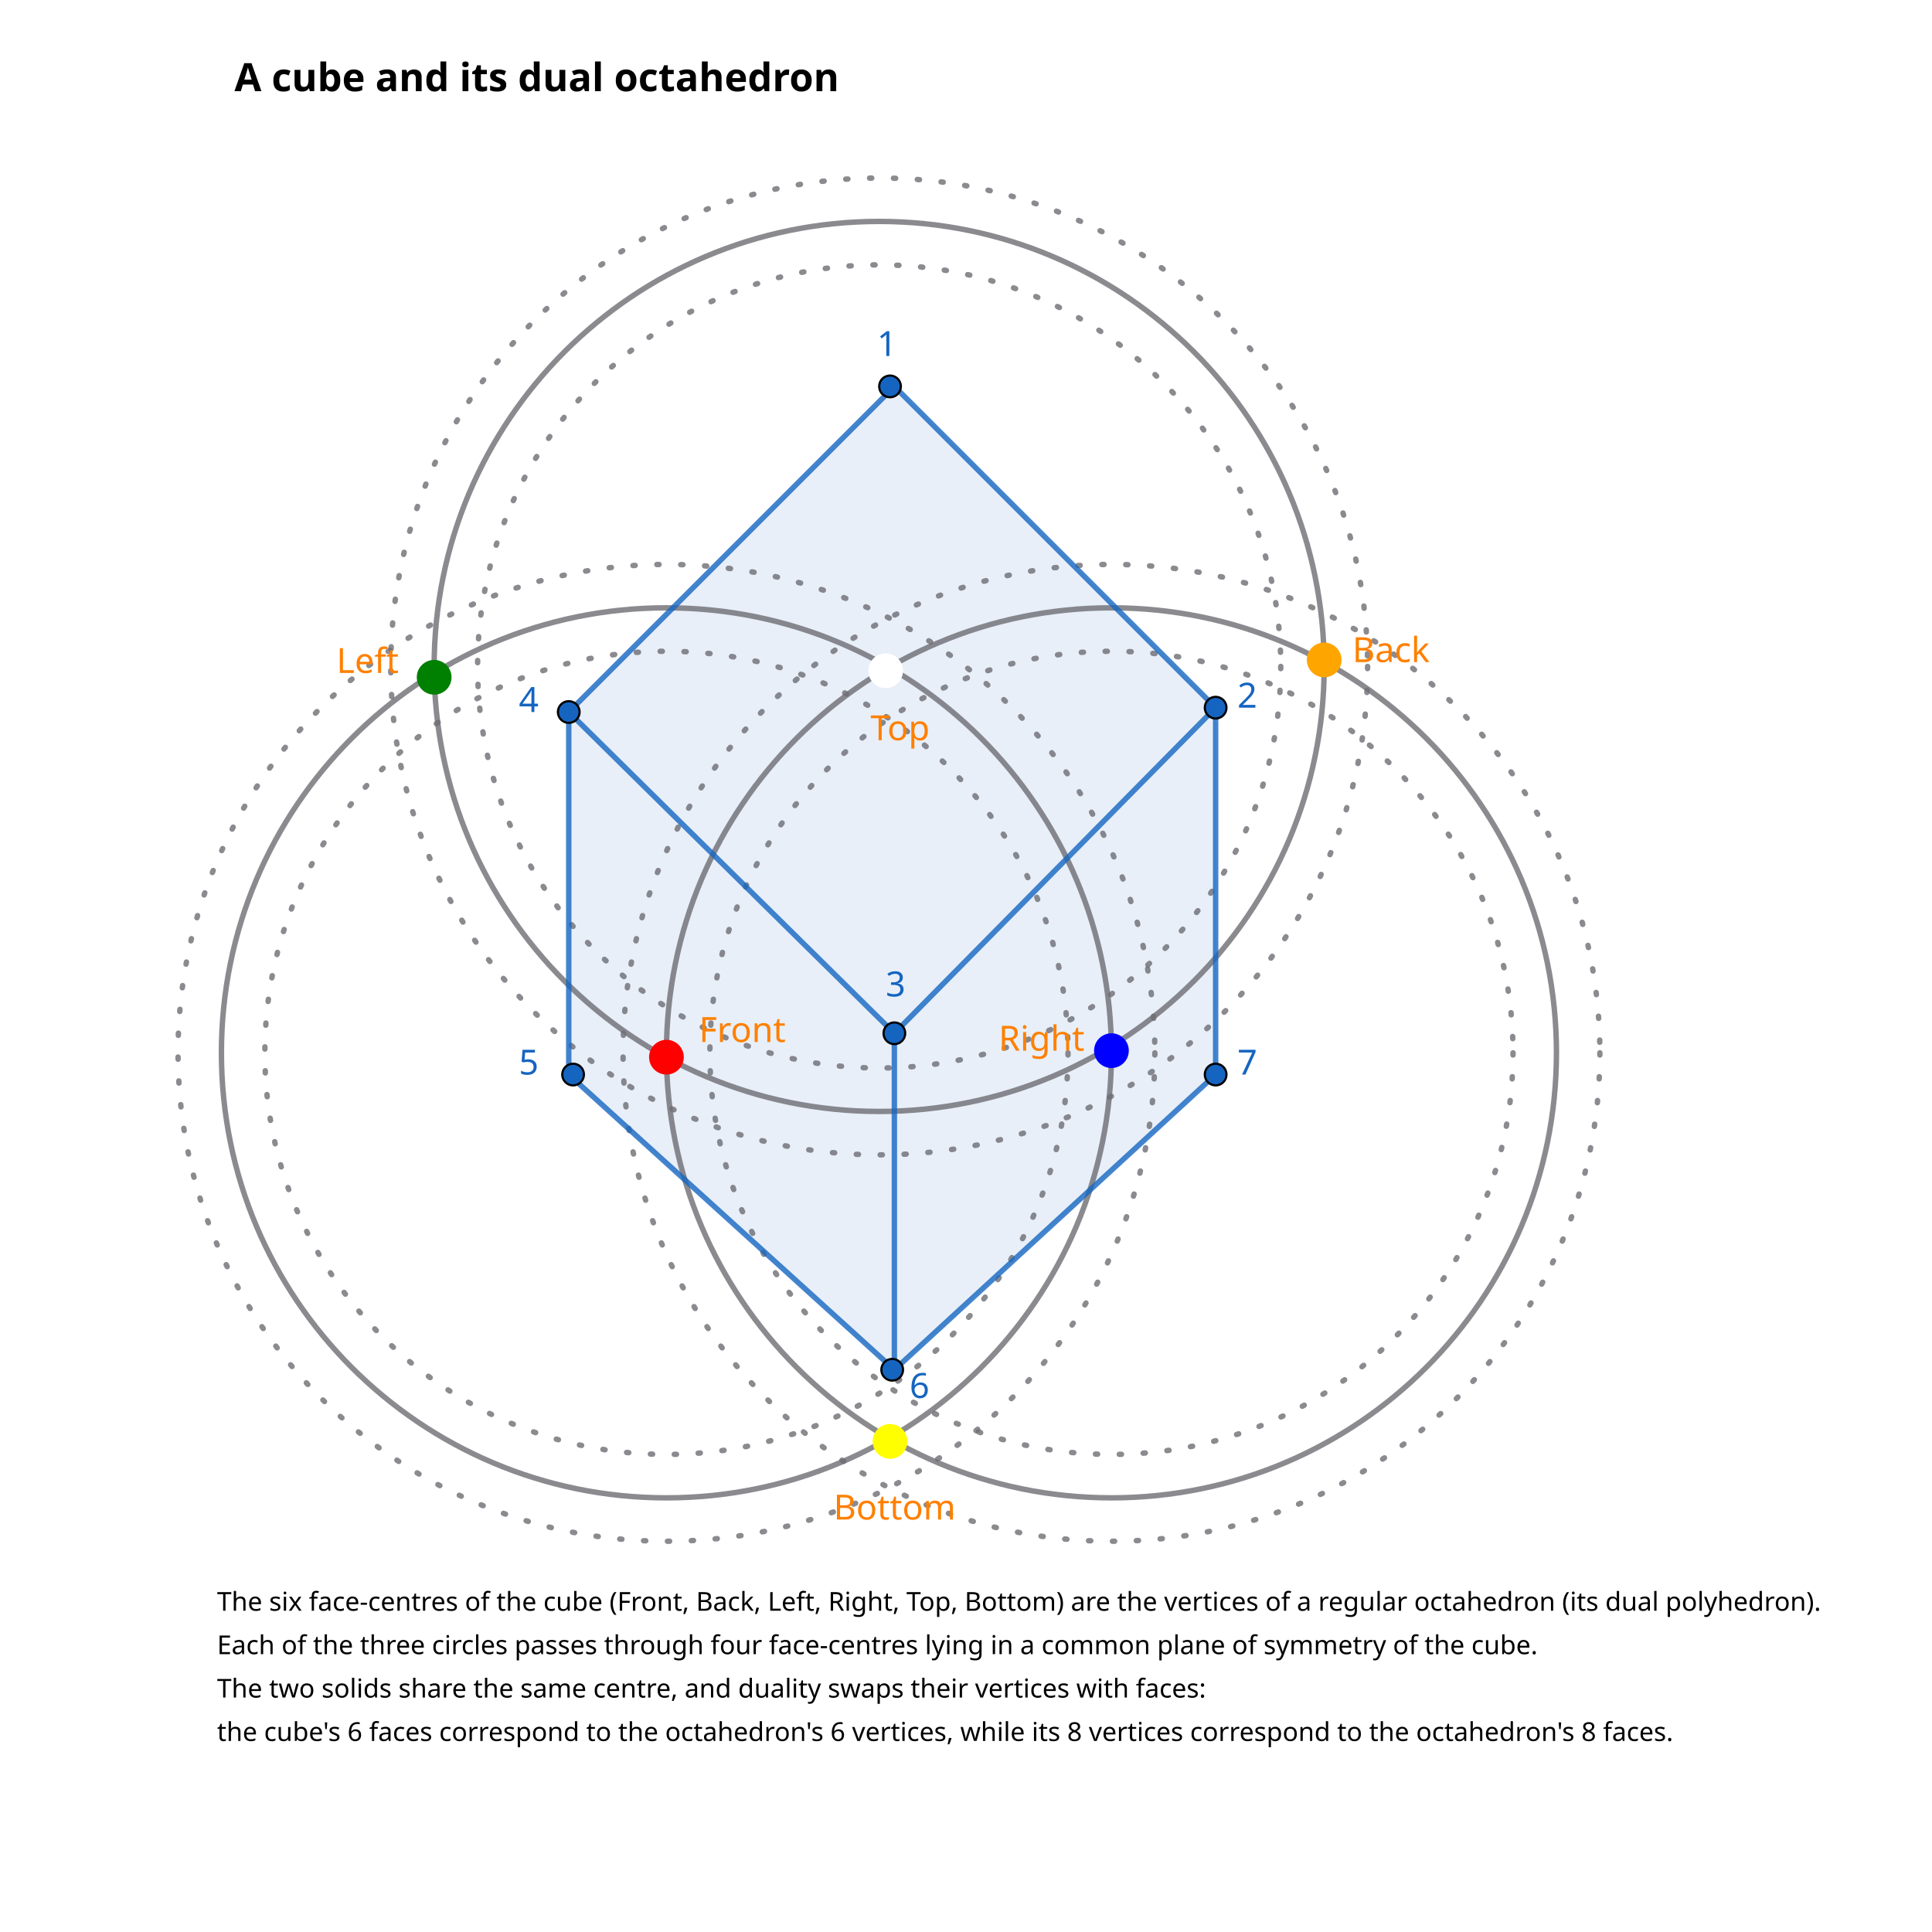
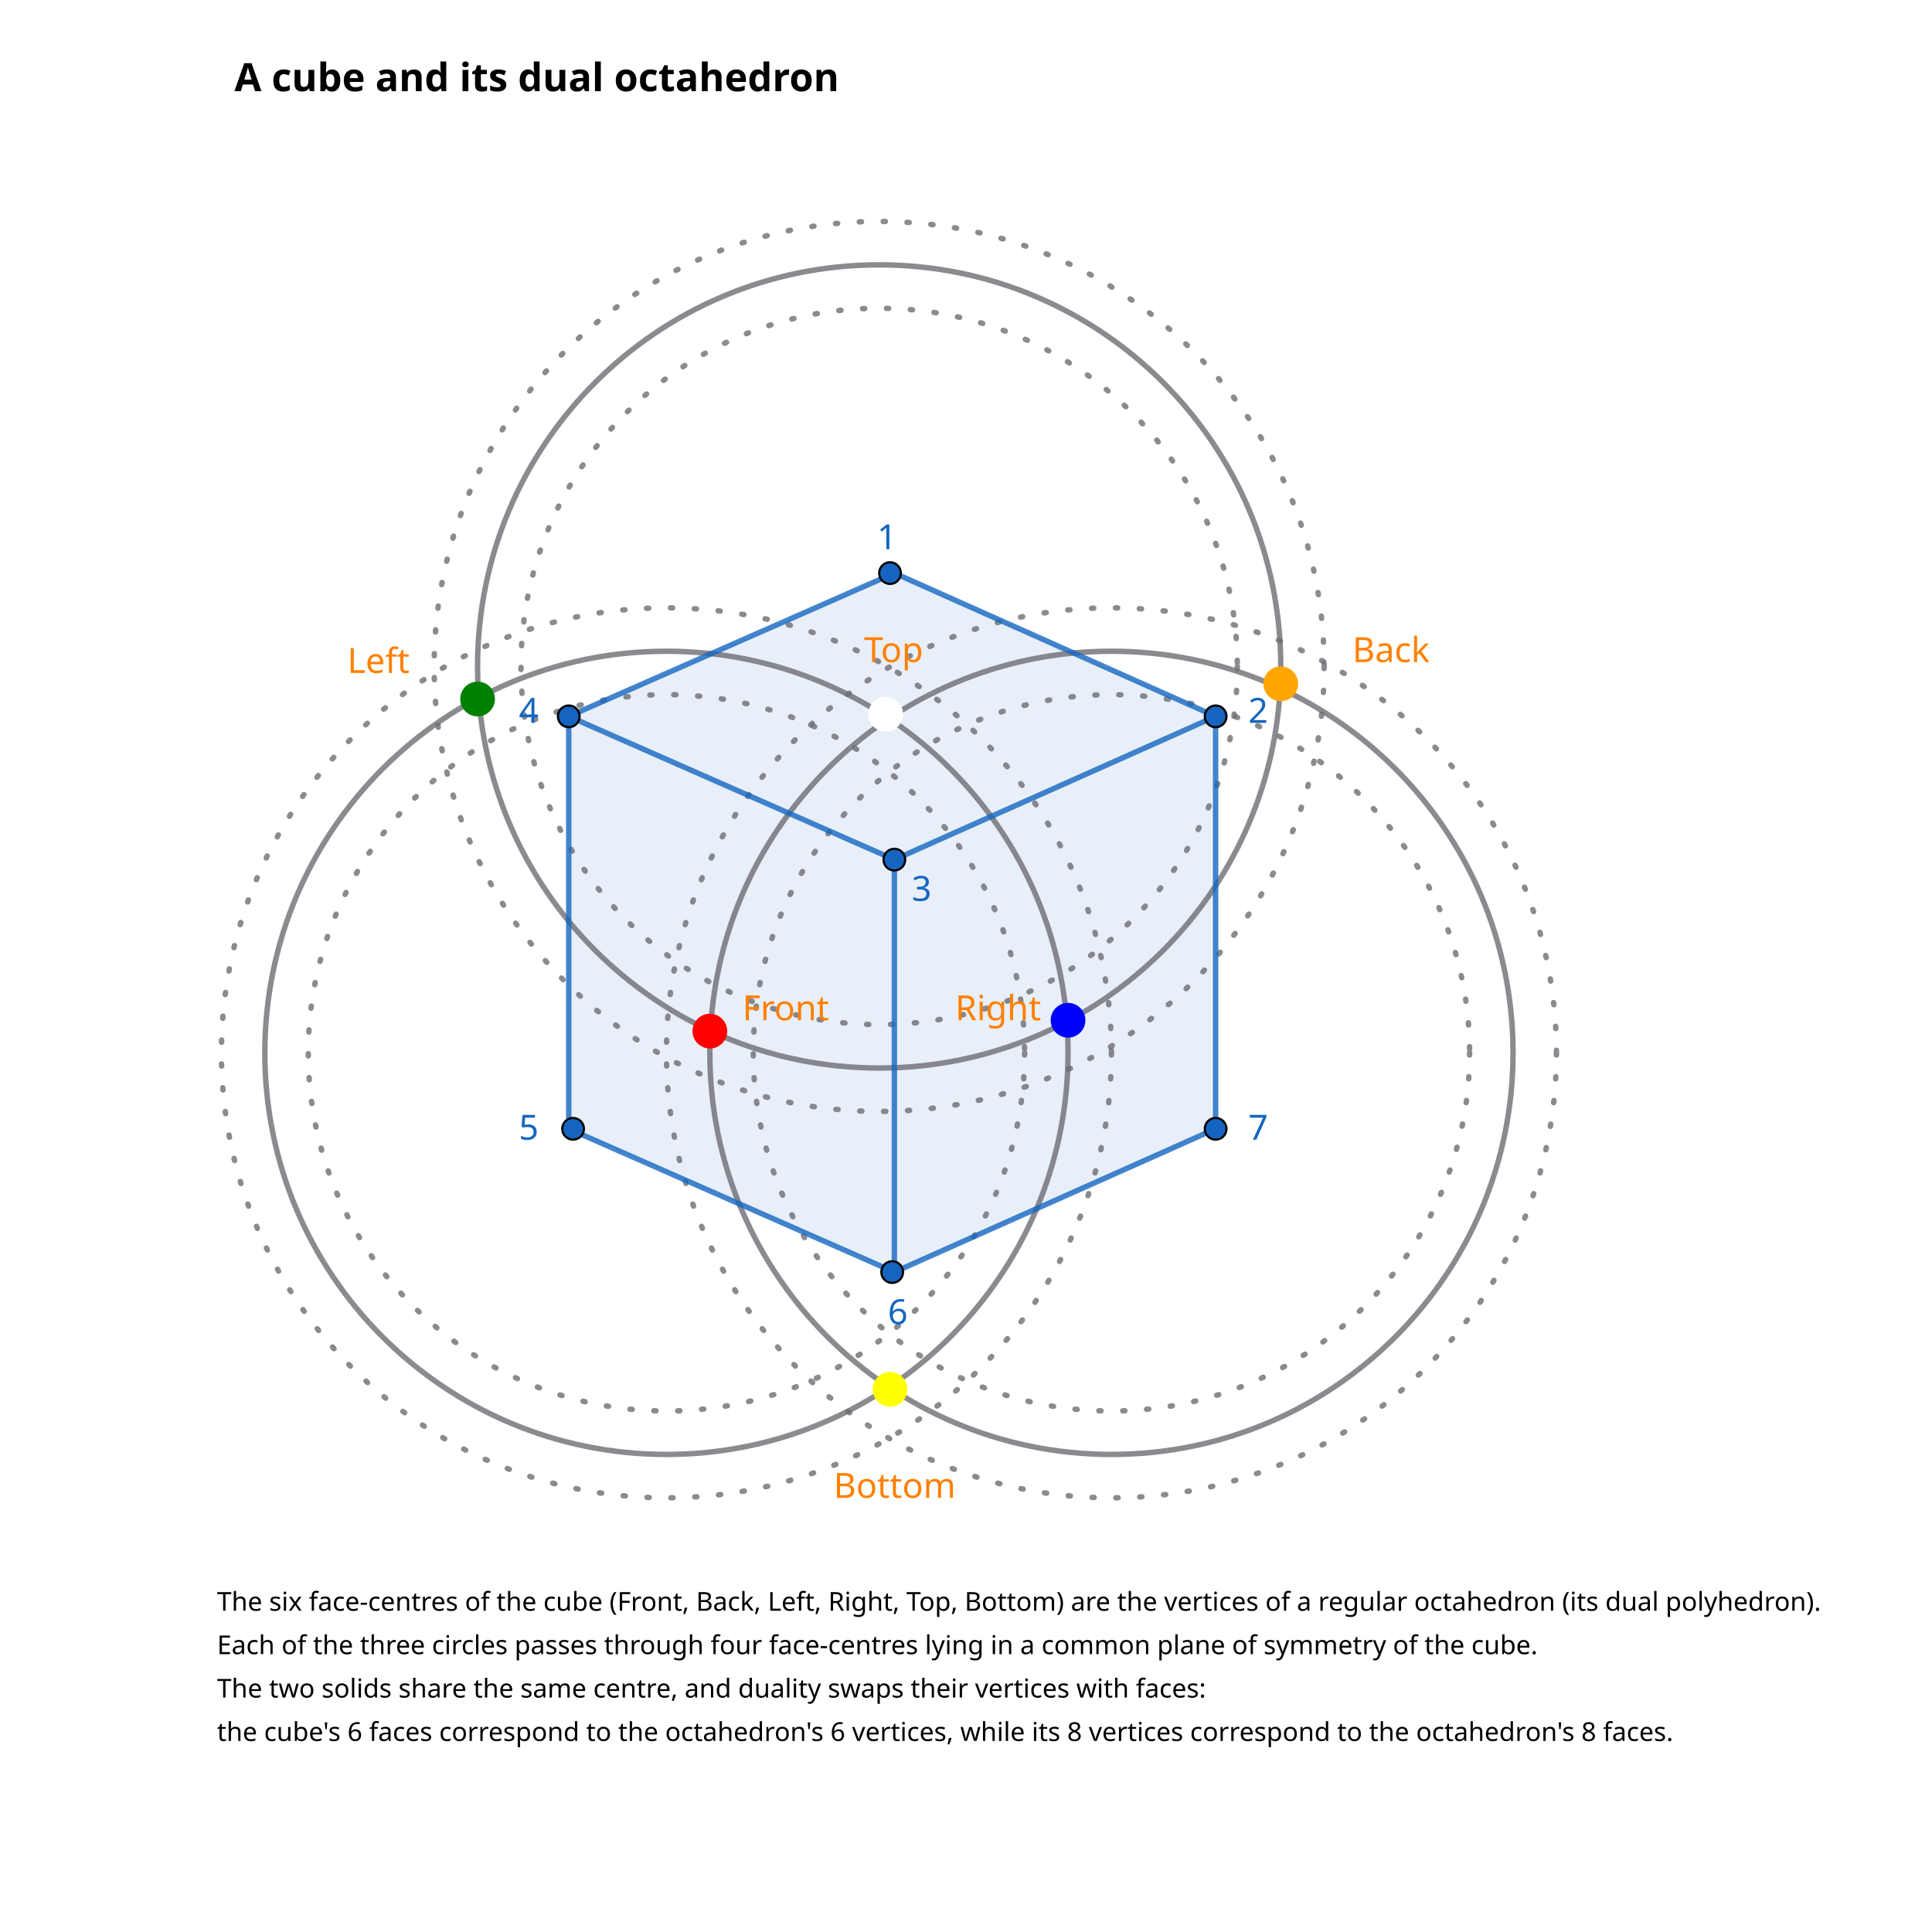
<svg xmlns="http://www.w3.org/2000/svg" version="1.1" width="890" height="890">
  <defs>
    <style>
    .blue-fill   { fill: rgb(21,101,192); }
    .blue-stroke { fill: none; stroke: rgb(21,101,192); stroke-opacity: 0.8; stroke-width: 2.5; stroke-linecap: round; stroke-linejoin: round; }
    .grey-stroke { fill: none; stroke: rgb(110,109,115); stroke-opacity: 0.8; stroke-width: 2.5; stroke-linecap: round; stroke-linejoin: round; }
    .face-fill   { fill: rgb(21,101,192); fill-opacity: 0.098; stroke: none; fill-rule: evenodd; }
    .dot-fill    { fill: rgb(21,101,192); }
    .dot-stroke  { fill: none; stroke: rgb(0,0,0); }
    .label       { fill: rgb(21,101,192); font-family: geogebra-sans-serif, sans-serif; font-size: 16px; }
    .txt       	 { fill: #FF8000; font-family: geogebra-sans-serif, sans-serif; font-size: 16px; }	
    .caption     { font-family: sans-serif; font-size: 12px; fill: black; }
  </style>
    <symbol id="dot" overflow="visible">
      <circle r="5" class="dot-fill" />
      <circle r="5" class="dot-stroke" />
    </symbol>
  </defs>
  <rect fill="white" x="0" y="0" width="890" height="890" />
-   <polygon class="face-fill" points="412,476 560,326 412,178 262,328" />
-   <polygon class="face-fill" points="412,476 412,631 560,495 560,326" />
-   <polygon class="face-fill" points="262,328 262,495 412,631 412,476" />
-   <circle class="grey-stroke" cx="307" cy="485" r="205" />
-   <circle class="grey-stroke" cx="307" cy="485" r="185" stroke-width="1" stroke-dasharray="1, 10" stroke-opacity="0.4" />
-   <circle class="grey-stroke" cx="307" cy="485" r="225" stroke-width="1" stroke-dasharray="1, 10" stroke-opacity="0.4" />
-   <circle class="grey-stroke" cx="512" cy="485" r="205" />
-   <circle class="grey-stroke" cx="512" cy="485" r="185" stroke-width="1" stroke-dasharray="1, 10" stroke-opacity="0.4" />
-   <circle class="grey-stroke" cx="512" cy="485" r="225" stroke-width="1" stroke-dasharray="1, 10" stroke-opacity="0.4" />
-   <circle class="grey-stroke" cx="405" cy="307" r="205" />
-   <circle class="grey-stroke" cx="405" cy="307" r="225" stroke-width="1" stroke-dasharray="1, 10" stroke-opacity="0.4" />
-   <circle class="grey-stroke" cx="405" cy="307" r="185" stroke-width="1" stroke-dasharray="1, 10" stroke-opacity="0.4" />
-   <polygon class="blue-stroke" points="412,476 560,326 412,178 262,328" />
-   <polyline class="blue-stroke" points="412,476 412,631 560,495 560,326" />
-   <polyline class="blue-stroke" points="262,328 262,495 412,631" />
-   <circle r="8" cx="307" cy="487" fill="red" />
-   <circle r="8" cx="512" cy="484" fill="blue" />
-   <circle r="8" cx="408" cy="309" fill="white" />
-   <circle r="8" cx="610" cy="304" fill="orange" />
-   <circle r="8" cx="200" cy="312" fill="green" />
-   <circle r="8" cx="410" cy="664" fill="yellow" />
-   <use href="#dot" x="412" y="476" />
-   <use href="#dot" x="560" y="326" />
-   <use href="#dot" x="410" y="178" />
-   <use href="#dot" x="262" y="328" />
-   <use href="#dot" x="411" y="631" />
-   <use href="#dot" x="560" y="495" />
-   <use href="#dot" x="264" y="495" />
-   <text class="txt" x="322" y="480">Front</text>
-   <text class="txt" x="460" y="484">Right</text>
-   <text class="txt" x="401" y="341">Top</text>
-   <text class="txt" x="155" y="310">Left</text>
+   <polygon class="face-fill" points="412,396 560,330 412,264 262,330" />
+   <polygon class="face-fill" points="412,396 412,586 560,520 560,330" />
+   <polygon class="face-fill" points="262,330 262,520 412,586 412,396" />
+   <circle class="grey-stroke" cx="307" cy="485" r="205" stroke-width="1" stroke-dasharray="1, 10" stroke-opacity="0.4" />
+   <circle class="grey-stroke" cx="307" cy="485" r="185" />
+   <circle class="grey-stroke" cx="307" cy="485" r="165" stroke-width="1" stroke-dasharray="1, 10" stroke-opacity="0.4" />
+   <circle class="grey-stroke" cx="512" cy="485" r="205" stroke-width="1" stroke-dasharray="1, 10" stroke-opacity="0.4" />
+   <circle class="grey-stroke" cx="512" cy="485" r="185" />
+   <circle class="grey-stroke" cx="512" cy="485" r="165" stroke-width="1" stroke-dasharray="1, 10" stroke-opacity="0.4" />
+   <circle class="grey-stroke" cx="405" cy="307" r="205" stroke-width="1" stroke-dasharray="1, 10" stroke-opacity="0.4" />
+   <circle class="grey-stroke" cx="405" cy="307" r="165" stroke-width="1" stroke-dasharray="1, 10" stroke-opacity="0.4" />
+   <circle class="grey-stroke" cx="405" cy="307" r="185" />
+   <polygon class="blue-stroke" points="412,396 560,330 412,264 262,330" />
+   <polyline class="blue-stroke" points="412,396 412,586 560,520 560,330" />
+   <polyline class="blue-stroke" points="262,330 262,520 412,586" />
+   <circle r="8" cx="327" cy="475" fill="red" />
+   <circle r="8" cx="492" cy="470" fill="blue" />
+   <circle r="8" cx="408" cy="329" fill="white" />
+   <circle r="8" cx="590" cy="315" fill="orange" />
+   <use href="#dot" x="412" y="396" />
+   <use href="#dot" x="560" y="330" />
+   <use href="#dot" x="410" y="264" />
+   <use href="#dot" x="262" y="330" />
+   <use href="#dot" x="411" y="586" />
+   <use href="#dot" x="560" y="520" />
+   <use href="#dot" x="264" y="520" />
+   <circle r="8" cx="220" cy="322" fill="green" />
+   <circle r="8" cx="410" cy="640" fill="yellow" />
+   <text class="txt" x="342" y="470">Front</text>
+   <text class="txt" x="440" y="470">Right</text>
+   <text class="txt" x="398" y="305">Top</text>
+   <text class="txt" x="160" y="310">Left</text>
  <text class="txt" x="623" y="305">Back</text>
-   <text class="txt" x="384" y="700">Bottom</text>
-   <text class="label" x="408" y="459">3</text>
-   <text class="label" x="570" y="326">2</text>
-   <text class="label" x="404" y="164">1</text>
-   <text class="label" x="239" y="328">4</text>
-   <text class="label" x="239" y="495">5</text>
-   <text class="label" x="419" y="644">6</text>
-   <text class="label" x="570" y="495">7</text>
+   <text class="txt" x="384" y="690">Bottom</text>
+   <text class="label" x="420" y="415">3</text>
+   <text class="label" x="575" y="333">2</text>
+   <text class="label" x="404" y="253">1</text>
+   <text class="label" x="239" y="333">4</text>
+   <text class="label" x="239" y="525">5</text>
+   <text class="label" x="409" y="610">6</text>
+   <text class="label" x="575" y="525">7</text>
  <text x="108" y="42" font-family="sans-serif" font-size="18" font-weight="bold" fill="black">A cube and its dual octahedron</text>
  <text class="caption" x="100" y="742">The six face-centres of the cube (Front, Back, Left, Right, Top, Bottom) are the vertices of a regular octahedron (its dual polyhedron).</text>
  <text class="caption" x="100" y="762">Each of the three circles passes through four face-centres lying in a common plane of symmetry of the cube.</text>
  <text class="caption" x="100" y="782">The two solids share the same centre, and duality swaps their vertices with faces:</text>
  <text class="caption" x="100" y="802">the cube's 6 faces correspond to the octahedron's 6 vertices, while its 8 vertices correspond to the octahedron's 8 faces.</text>
</svg>
